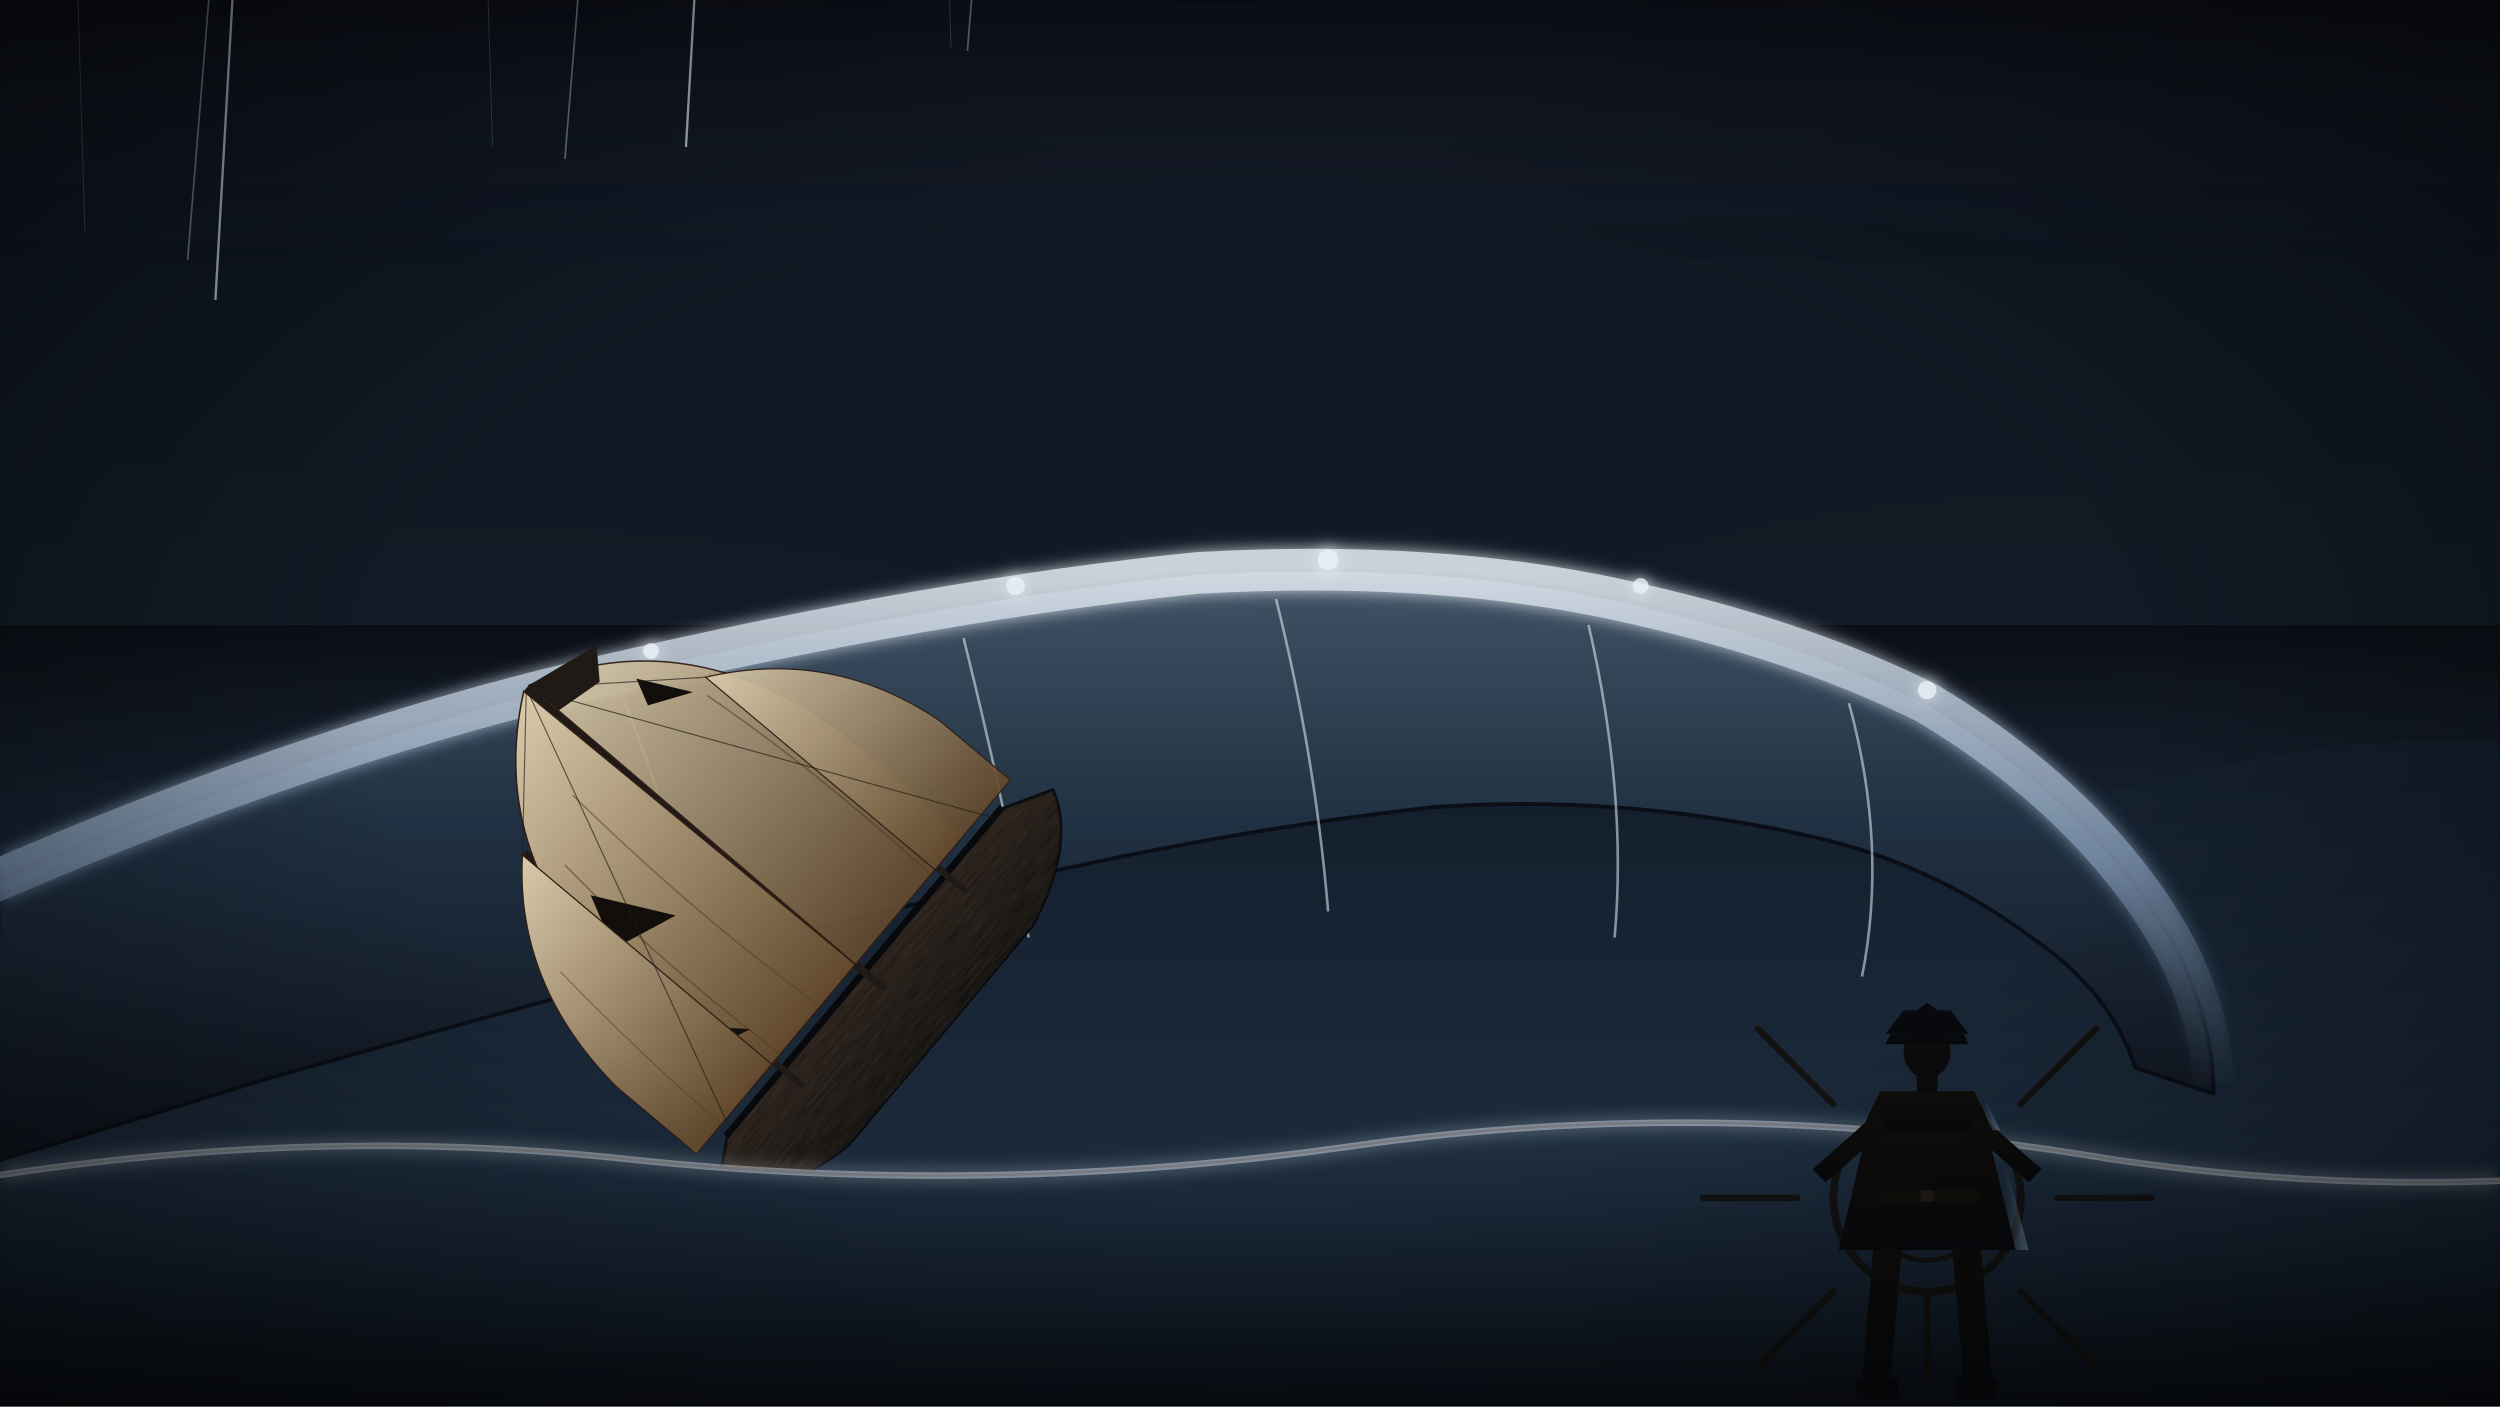
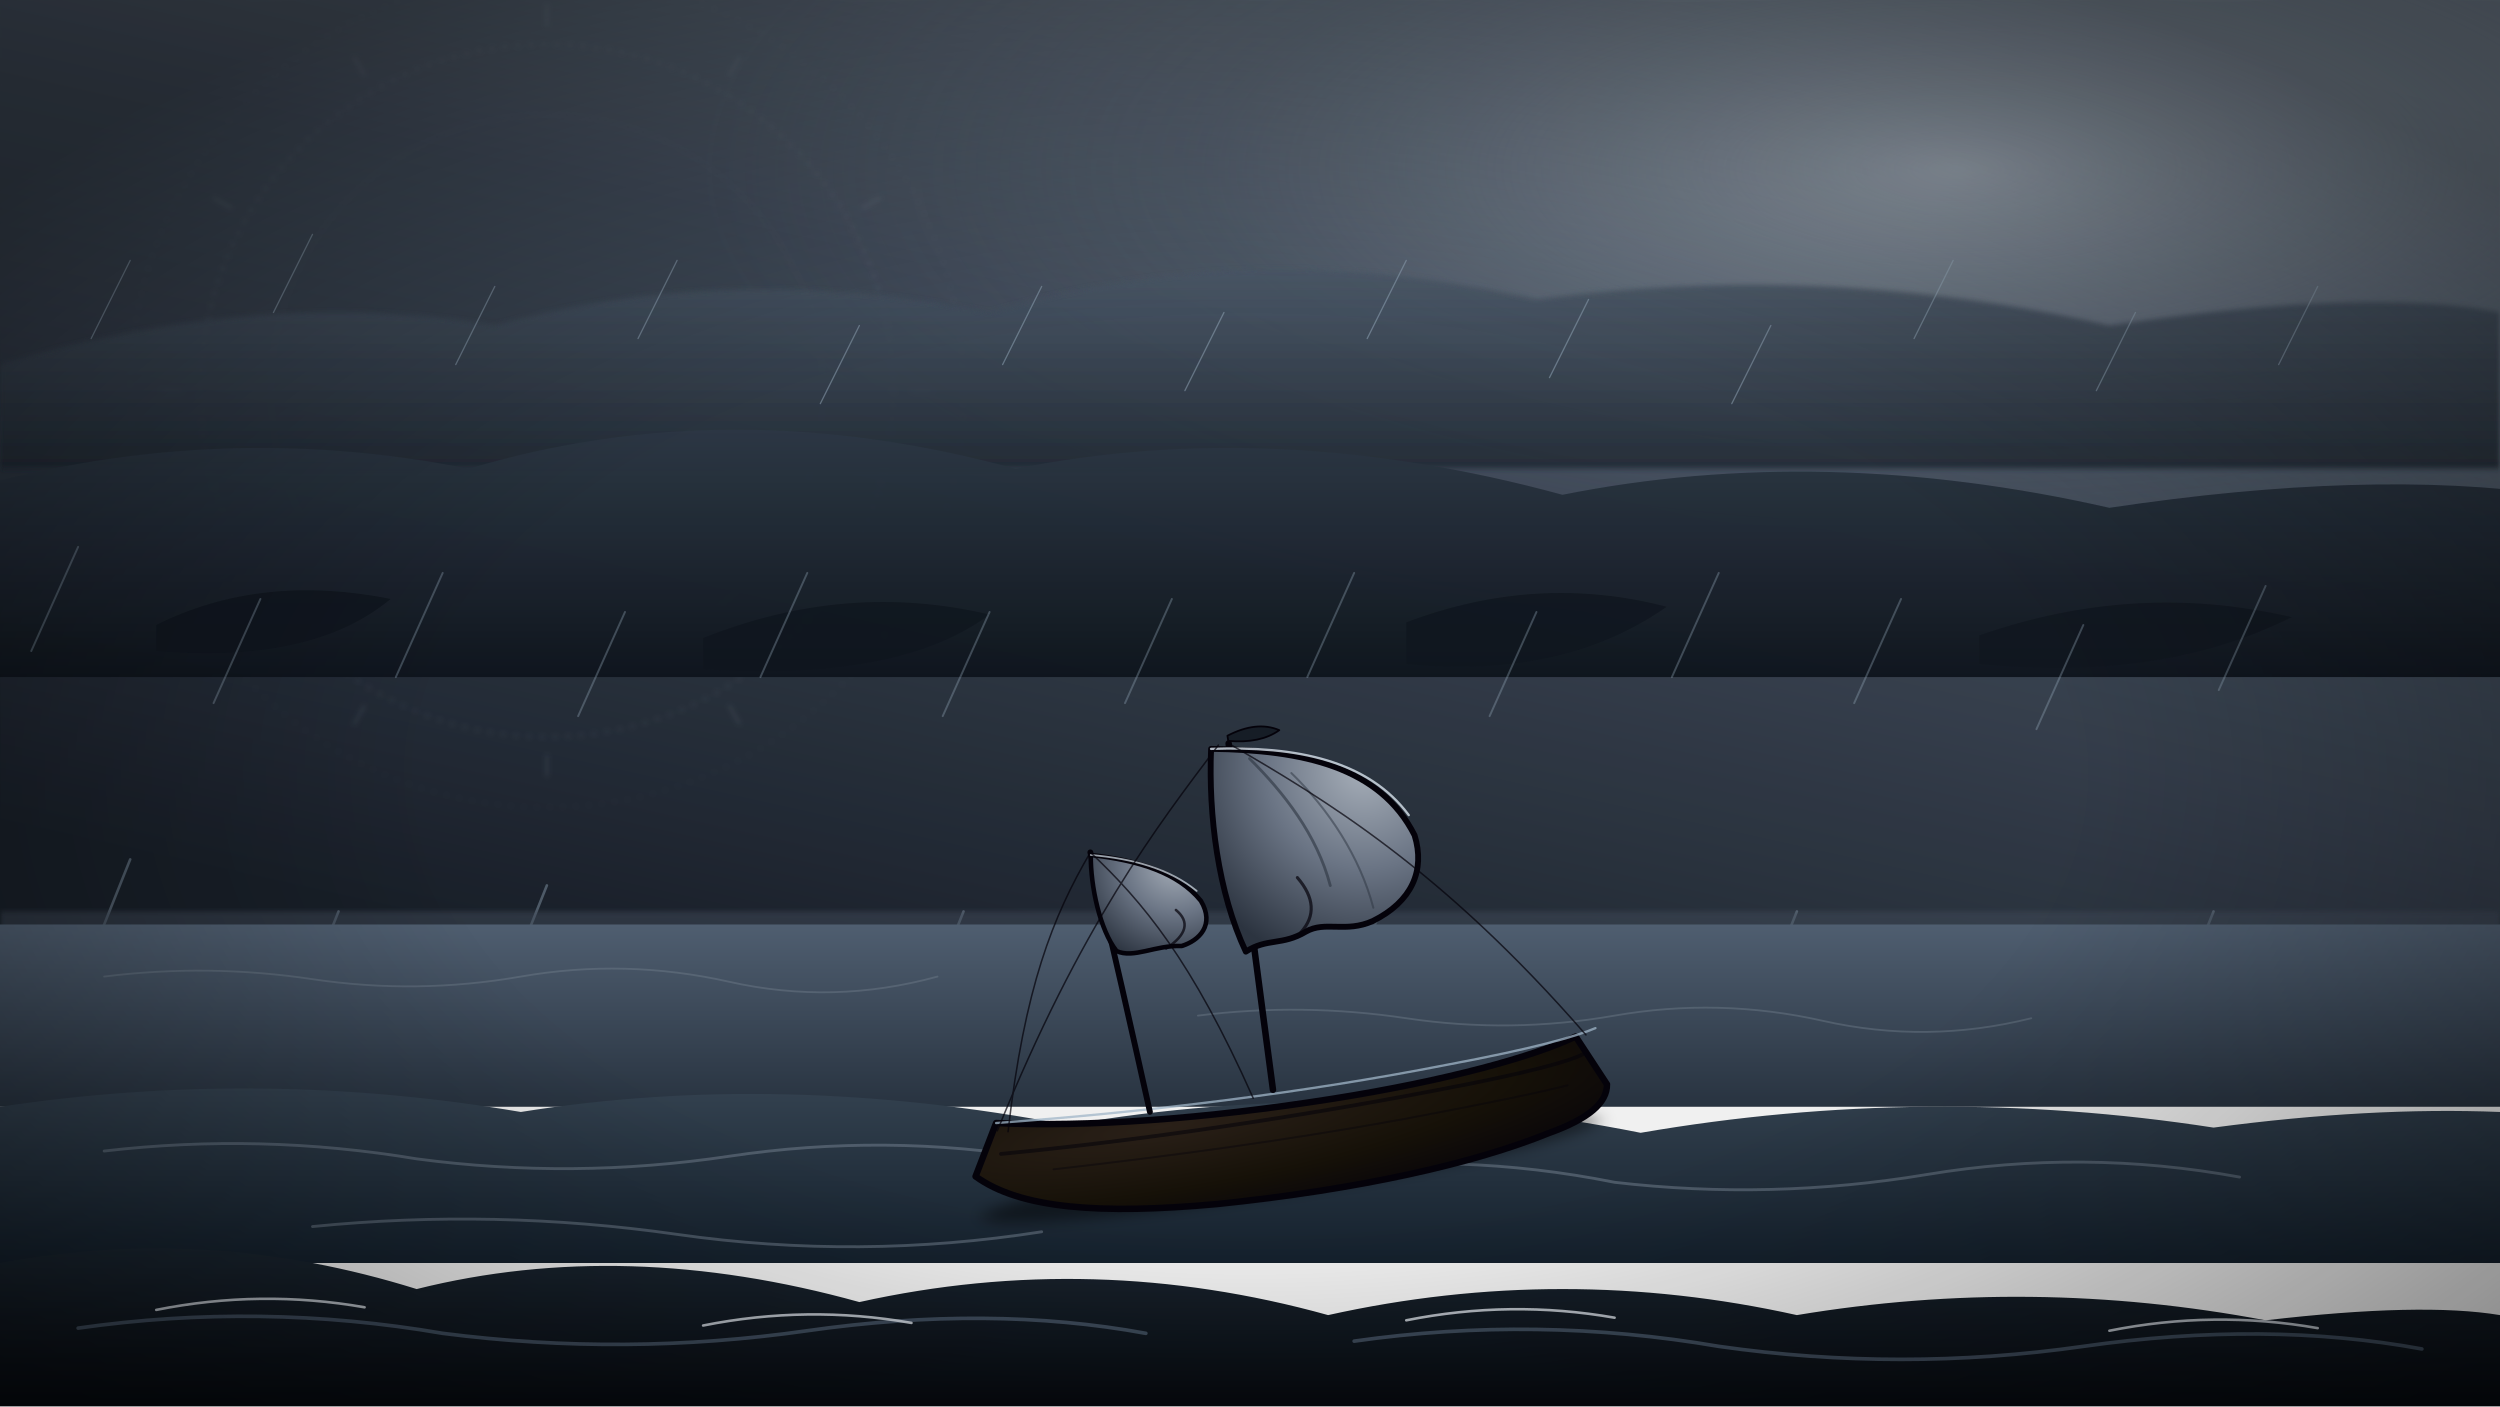
- <svg xmlns="http://www.w3.org/2000/svg" viewBox="0 0 1920 1080" preserveAspectRatio="xMidYMid slice" role="img" aria-label="Scene 03A — Storm at sea (WOW 1) — Cartoon Saloon">
+ <svg xmlns="http://www.w3.org/2000/svg" viewBox="0 0 1920 1080" preserveAspectRatio="xMidYMid slice" role="img" aria-label="Scene 03A — Storm at sea (WOW 1, Disney polish)">
  <defs>
-     <linearGradient id="s03_skyDeep" x1="0%" y1="0%" x2="0%" y2="100%">
-       <stop offset="0%" stop-color="#060912" />
-       <stop offset="55%" stop-color="#0E1A28" />
-       <stop offset="100%" stop-color="#1B2C3E" />
-     </linearGradient>
-     <linearGradient id="s03_cloudFar" x1="0%" y1="0%" x2="0%" y2="100%">
-       <stop offset="0%" stop-color="#070B14" stop-opacity="0.95" />
-       <stop offset="100%" stop-color="#1B2C3E" stop-opacity="0" />
-     </linearGradient>
-     <linearGradient id="s03_cloudNear" x1="0%" y1="0%" x2="0%" y2="100%">
-       <stop offset="0%" stop-color="#04060C" stop-opacity="0.95" />
-       <stop offset="100%" stop-color="#0B131F" stop-opacity="0" />
-     </linearGradient>
-     <radialGradient id="s03_flashC" cx="50%" cy="30%" r="80%">
-       <stop offset="0%" stop-color="#FFFFFF" stop-opacity="1" />
-       <stop offset="25%" stop-color="#D8E4F0" stop-opacity="0.85" />
-       <stop offset="100%" stop-color="#0B131F" stop-opacity="0" />
-     </radialGradient>
-     <radialGradient id="s03_flashA" cx="22%" cy="28%" r="70%">
-       <stop offset="0%" stop-color="#FFFFFF" stop-opacity="1" />
-       <stop offset="30%" stop-color="#C8D8E8" stop-opacity="0.7" />
-       <stop offset="100%" stop-color="#0B131F" stop-opacity="0" />
-     </radialGradient>
-     <linearGradient id="s03_waterDeep" x1="0%" y1="0%" x2="0%" y2="100%">
-       <stop offset="0%" stop-color="#1B2C3E" />
-       <stop offset="55%" stop-color="#0E1A28" />
-       <stop offset="100%" stop-color="#04070D" />
-     </linearGradient>
-     <linearGradient id="s03_bigWave" x1="0%" y1="0%" x2="0%" y2="100%">
-       <stop offset="0%" stop-color="#3D4F62" />
-       <stop offset="40%" stop-color="#1B2C3E" />
-       <stop offset="100%" stop-color="#070B14" />
-     </linearGradient>
-     <linearGradient id="s03_waveCrest" x1="0%" y1="0%" x2="0%" y2="100%">
-       <stop offset="0%" stop-color="#EAF1F8" />
-       <stop offset="55%" stop-color="#7B92AE" />
-       <stop offset="100%" stop-color="#2C4357" stop-opacity="0" />
-     </linearGradient>
-     <linearGradient id="s03_hull" x1="0%" y1="0%" x2="0%" y2="100%">
-       <stop offset="0%" stop-color="#1F1611" />
-       <stop offset="100%" stop-color="#070504" />
-     </linearGradient>
-     <linearGradient id="s03_sail" x1="0%" y1="0%" x2="0%" y2="100%">
-       <stop offset="0%" stop-color="#D8C9A8" />
-       <stop offset="100%" stop-color="#5E4528" />
-     </linearGradient>
-     <linearGradient id="s03_char" x1="0%" y1="0%" x2="0%" y2="100%">
-       <stop offset="0%" stop-color="#0A0805" />
-       <stop offset="100%" stop-color="#020306" />
-     </linearGradient>
-     <linearGradient id="s03_charRim" x1="100%" y1="0%" x2="0%" y2="0%">
-       <stop offset="0%" stop-color="#7B92AE" stop-opacity="0.55" />
-       <stop offset="50%" stop-color="#7B92AE" stop-opacity="0" />
-     </linearGradient>
-     <filter id="s03_woodGrain" x="0%" y="0%" width="100%" height="100%">
-       <feTurbulence type="fractalNoise" baseFrequency="0.04 0.4" numOctaves="3" seed="17" />
-       <feColorMatrix values="0 0 0 0 0.10  0 0 0 0 0.08  0 0 0 0 0.05  0 0 0 0.55 0" />
-       <feComposite in2="SourceGraphic" operator="in" />
-     </filter>
-     <filter id="s03_painterly" x="-5%" y="-5%" width="110%" height="110%">
-       <feTurbulence type="fractalNoise" baseFrequency="0.008" numOctaves="3" seed="42" />
+     <filter id="painterly03a" x="-5%" y="-5%" width="110%" height="110%">
+       <feTurbulence type="fractalNoise" baseFrequency="0.008" numOctaves="2" seed="13" />
      <feDisplacementMap in="SourceGraphic" scale="6" />
    </filter>
-     <filter id="s03_bloom" x="-50%" y="-50%" width="200%" height="200%">
+     <filter id="haze03a" x="-10%" y="-10%" width="120%" height="120%">
+       <feGaussianBlur stdDeviation="2.2" />
+     </filter>
+     <filter id="softBlur03a" x="-20%" y="-20%" width="140%" height="140%">
      <feGaussianBlur stdDeviation="6" />
-       <feMerge>
-         <feMergeNode />
-         <feMergeNode in="SourceGraphic" />
-       </feMerge>
-     </filter>
-     <radialGradient id="s03_vig" cx="50%" cy="50%" r="78%">
-       <stop offset="45%" stop-color="#000" stop-opacity="0" />
-       <stop offset="100%" stop-color="#000" stop-opacity="0.68" />
+     </filter>
+     <filter id="boltGlow" x="-30%" y="-30%" width="160%" height="160%">
+       <feGaussianBlur stdDeviation="8" />
+     </filter>
+     <linearGradient id="stormSky" x1="80%" y1="0%" x2="20%" y2="100%">
+       <stop offset="0%" stop-color="#6F7C8A" />
+       <stop offset="40%" stop-color="#3F4A58" />
+       <stop offset="100%" stop-color="#161D26" />
+     </linearGradient>
+     <radialGradient id="flashGlow" cx="78%" cy="18%" r="50%">
+       <stop offset="0%" stop-color="#D9E4EE" stop-opacity="0.55" />
+       <stop offset="60%" stop-color="#6F7C8A" stop-opacity="0.18" />
+       <stop offset="100%" stop-color="#6F7C8A" stop-opacity="0" />
+     </radialGradient>
+     <linearGradient id="cloudDark" x1="0%" y1="0%" x2="0%" y2="100%">
+       <stop offset="0%" stop-color="#2C3744" />
+       <stop offset="100%" stop-color="#0E141C" />
+     </linearGradient>
+     <linearGradient id="cloudMid" x1="0%" y1="0%" x2="0%" y2="100%">
+       <stop offset="0%" stop-color="#4A5868" />
+       <stop offset="100%" stop-color="#1E2630" />
+     </linearGradient>
+     <linearGradient id="seaFarStorm" x1="0%" y1="0%" x2="0%" y2="100%">
+       <stop offset="0%" stop-color="#4F5E70" />
+       <stop offset="100%" stop-color="#283340" />
+     </linearGradient>
+     <linearGradient id="seaMidStorm" x1="0%" y1="0%" x2="0%" y2="100%">
+       <stop offset="0%" stop-color="#33414F" />
+       <stop offset="100%" stop-color="#14202C" />
+     </linearGradient>
+     <linearGradient id="seaNearStorm" x1="0%" y1="0%" x2="0%" y2="100%">
+       <stop offset="0%" stop-color="#1A2530" />
+       <stop offset="100%" stop-color="#06090E" />
+     </linearGradient>
+     <radialGradient id="hullStorm" cx="30%" cy="25%" r="100%">
+       <stop offset="0%" stop-color="#2A2018" />
+       <stop offset="55%" stop-color="#161108" />
+       <stop offset="100%" stop-color="#04020A" />
+     </radialGradient>
+     <radialGradient id="sailStorm" cx="80%" cy="20%" r="100%">
+       <stop offset="0%" stop-color="#A8B0BA" />
+       <stop offset="50%" stop-color="#6A7484" />
+       <stop offset="100%" stop-color="#2C3440" />
+     </radialGradient>
+     <linearGradient id="boltGrad" x1="50%" y1="0%" x2="50%" y2="100%">
+       <stop offset="0%" stop-color="#FFFFFF" />
+       <stop offset="60%" stop-color="#D9E4EE" />
+       <stop offset="100%" stop-color="#A0B6C8" />
+     </linearGradient>
+     <radialGradient id="vignette03a" cx="50%" cy="55%" r="65%">
+       <stop offset="50%" stop-color="#000" stop-opacity="0" />
+       <stop offset="100%" stop-color="#000" stop-opacity="0.42" />
    </radialGradient>
  </defs>
-   <rect width="1920" height="1080" fill="url(#s03_skyDeep)" />
-   <rect width="1920" height="1080" fill="#000000" opacity="0">
-     <animate attributeName="opacity" values="0;0;0.14;0;0;0.12;0;0;0.16;0" keyTimes="0;0.10;0.108;0.125;0.395;0.402;0.42;0.88;0.886;0.91" dur="8s" repeatCount="indefinite" />
+   <rect width="1920" height="720" fill="url(#stormSky)" />
+   <rect width="1920" height="720" fill="url(#flashGlow)">
+     <animate attributeName="opacity" values="0.7;1;0.65;1;0.7" dur="6s" repeatCount="indefinite" keyTimes="0;0.06;0.12;0.18;1" />
  </rect>
+   <rect width="1920" height="720" fill="#3F4A58" opacity="0.05" filter="url(#painterly03a)" />
+   <g transform="translate(420 300)" opacity="0.16" filter="url(#haze03a)">
+     <circle r="320" fill="none" stroke="#D9E4EE" stroke-width="1" stroke-dasharray="1,9" />
+     <circle r="266" fill="none" stroke="#D9E4EE" stroke-width="1.2" stroke-dasharray="3,7" />
+     <circle r="212" fill="none" stroke="#D9E4EE" stroke-width="1" stroke-dasharray="1,5" />
+     <g stroke="#D9E4EE" stroke-width="1.2" stroke-linecap="round">
+       <line x1="0" y1="-296" x2="0" y2="-280" />
+       <line x1="148" y1="-256" x2="140" y2="-242" />
+       <line x1="256" y1="-148" x2="242" y2="-140" />
+       <line x1="296" y1="0" x2="280" y2="0" />
+       <line x1="256" y1="148" x2="242" y2="140" />
+       <line x1="148" y1="256" x2="140" y2="242" />
+       <line x1="0" y1="296" x2="0" y2="280" />
+       <line x1="-148" y1="256" x2="-140" y2="242" />
+       <line x1="-256" y1="148" x2="-242" y2="140" />
+       <line x1="-296" y1="0" x2="-280" y2="0" />
+       <line x1="-256" y1="-148" x2="-242" y2="-140" />
+       <line x1="-148" y1="-256" x2="-140" y2="-242" />
+     </g>
+     <animateTransform attributeName="transform" type="rotate" values="0 0 0;360 0 0" dur="200s" repeatCount="indefinite" additive="sum" />
+   </g>
+   <g filter="url(#haze03a)" opacity="0.8">
+     <path d="M 0 280 Q 200 220 380 250 Q 560 200 760 240 Q 960 180 1180 230              Q 1400 200 1620 250 Q 1820 220 1920 240 L 1920 360 L 0 360 Z" fill="url(#cloudMid)" />
+   </g>
  <g opacity="0.95">
-     <animateTransform attributeName="transform" type="translate" values="0 0; -22 0; -44 0; -22 0; 0 0" keyTimes="0;0.25;0.5;0.75;1" dur="8s" repeatCount="indefinite" calcMode="spline" keySplines="0.42 0 0.58 1;0.42 0 0.58 1;0.42 0 0.58 1;0.42 0 0.58 1" />
-     <path d="M -120,230 Q 220,150 540,225 Q 820,295 1110,195 Q 1380,130 1700,220 Q 1900,265 2040,195 L 2040,0 L -120,0 Z" fill="url(#s03_cloudFar)" />
-     <path d="M -120,310 Q 320,250 700,310 Q 1040,360 1380,290 Q 1660,240 2040,300 L 2040,140 L -120,140 Z" fill="#0A1320" opacity="0.55" />
-   </g>
-   <g opacity="0.92">
-     <animateTransform attributeName="transform" type="translate" values="0 0; -55 2; -110 4; -55 2; 0 0" keyTimes="0;0.25;0.5;0.75;1" dur="8s" repeatCount="indefinite" calcMode="spline" keySplines="0.42 0 0.58 1;0.42 0 0.58 1;0.42 0 0.58 1;0.42 0 0.58 1" />
-     <path d="M -150,450 Q 260,370 660,430 Q 990,500 1330,410 Q 1640,340 2080,430 L 2080,200 L -150,200 Z" fill="#0B131F" opacity="0.9" />
-     <path d="M -150,560 Q 320,490 740,545 Q 1110,610 1500,535 Q 1820,485 2080,555 L 2080,360 L -150,360 Z" fill="#0C141F" opacity="0.78" />
-   </g>
-   <g opacity="0.88">
-     <animateTransform attributeName="transform" type="translate" values="0 0; -90 6; -180 12; -90 6; 0 0" keyTimes="0;0.25;0.5;0.75;1" dur="8s" repeatCount="indefinite" calcMode="spline" keySplines="0.42 0 0.58 1;0.42 0 0.58 1;0.42 0 0.58 1;0.42 0 0.58 1" />
-     <path d="M -200,640 Q 360,540 820,610 Q 1280,690 1700,590 Q 1920,540 2120,605 L 2120,480 L -200,480 Z" fill="url(#s03_cloudNear)" />
-   </g>
-   <rect width="1920" height="1080" fill="#FFFFFF" opacity="0">
-     <animate attributeName="opacity" values="0;0;0.85;0;0;0.7;0;0;0.95;0" keyTimes="0;0.108;0.114;0.13;0.40;0.408;0.428;0.886;0.895;0.91" dur="8s" repeatCount="indefinite" />
-   </rect>
-   <rect width="1920" height="1080" fill="url(#s03_flashA)" opacity="0">
-     <animate attributeName="opacity" values="0;0;0.92;0.55;0.18;0" keyTimes="0;0.110;0.118;0.13;0.15;0.18" dur="8s" repeatCount="indefinite" />
-   </rect>
-   <rect width="1920" height="1080" fill="url(#s03_flashC)" opacity="0">
-     <animate attributeName="opacity" values="0;0;1;0.7;0.3;0.08;0" keyTimes="0;0.886;0.896;0.915;0.94;0.97;1" dur="8s" repeatCount="indefinite" />
-   </rect>
-   <g stroke="#F0F5FA" stroke-width="3.2" fill="none" stroke-linejoin="round" stroke-linecap="round" filter="url(#s03_bloom)">
-     <path d="M 360,0 L 332,160 L 408,212 L 358,348 L 432,408 L 380,572" opacity="0">
-       <animate attributeName="opacity" values="0;0;1;0.55;0.12;0" keyTimes="0;0.108;0.116;0.132;0.15;0.17" dur="8s" repeatCount="indefinite" />
-     </path>
-     <path d="M 358,348 L 282,432 M 432,408 L 510,468 M 408,212 L 470,160" opacity="0">
-       <animate attributeName="opacity" values="0;0;1;0.4;0" keyTimes="0;0.108;0.116;0.132;0.16" dur="8s" repeatCount="indefinite" />
-     </path>
-     <path d="M 940,0 L 968,140 L 906,202 L 982,338 L 920,448 L 992,588 L 938,728" opacity="0">
-       <animate attributeName="opacity" values="0;0;1;0.78;0.22;0.06;0" keyTimes="0;0.886;0.896;0.912;0.93;0.96;0.99;1" dur="8s" repeatCount="indefinite" />
-     </path>
-     <path d="M 982,338 L 1080,402 M 920,448 L 838,510 M 992,588 L 1100,648" opacity="0">
-       <animate attributeName="opacity" values="0;0;1;0.42;0" keyTimes="0;0.886;0.896;0.915;0.94" dur="8s" repeatCount="indefinite" />
-     </path>
-     <path d="M 1740,0 L 1770,118 L 1722,180 L 1762,302" opacity="0">
-       <animate attributeName="opacity" values="0;0;0.78;0.2;0" keyTimes="0;0.40;0.41;0.43;0.46" dur="8s" repeatCount="indefinite" />
-     </path>
-   </g>
-   <g>
-     <animateTransform attributeName="transform" type="translate" values="0 -42; 0 -28; 0 -12; 0 4; 0 18" keyTimes="0;0.25;0.5;0.75;1" dur="8s" repeatCount="indefinite" calcMode="spline" keySplines="0.42 0 0.58 1;0.42 0 0.58 1;0.42 0 0.58 1;0.42 0 0.58 1" />
+     <path d="M -40 380 Q 160 320 360 360 Q 560 300 780 360 Q 980 320 1200 380              Q 1400 340 1620 390 Q 1820 360 1960 380 L 1960 520 L -40 520 Z" fill="url(#cloudDark)" />
+     <path d="M 120 480 Q 200 440 300 460 Q 240 510 120 500 Z" fill="#0E141C" opacity="0.85" />
+     <path d="M 540 490 Q 650 446 760 472 Q 690 524 540 514 Z" fill="#0E141C" opacity="0.8" />
+     <path d="M 1080 478 Q 1180 440 1280 466 Q 1200 522 1080 510 Z" fill="#0E141C" opacity="0.85" />
+     <path d="M 1520 488 Q 1640 446 1760 474 Q 1660 524 1520 510 Z" fill="#0E141C" opacity="0.8" />
+   </g>
+   <g filter="url(#boltGlow)" opacity="0.85">
+     <path d="M 1340 80 Q 1320 200 1360 280 Q 1300 360 1340 460 Q 1280 540 1310 620" fill="none" stroke="url(#boltGrad)" stroke-width="5" stroke-linecap="round" opacity="0">
+       <animate attributeName="opacity" values="0;0;1;0;0;1;0" dur="6s" repeatCount="indefinite" keyTimes="0;0.04;0.06;0.1;0.55;0.58;0.62" />
+     </path>
+     <path d="M 1340 280 Q 1400 320 1430 380" fill="none" stroke="url(#boltGrad)" stroke-width="3" stroke-linecap="round" opacity="0">
+       <animate attributeName="opacity" values="0;0;0.95;0;0;0.95;0" dur="6s" repeatCount="indefinite" keyTimes="0;0.04;0.07;0.11;0.55;0.59;0.63" />
+     </path>
+     <path d="M 1420 360 Q 1450 384 1466 412" fill="none" stroke="url(#boltGrad)" stroke-width="1.5" stroke-linecap="round" opacity="0">
+       <animate attributeName="opacity" values="0;0;0.9;0;0;0.9;0" dur="6s" repeatCount="indefinite" keyTimes="0;0.05;0.08;0.12;0.56;0.6;0.64" />
+     </path>
+     <path d="M 500 110 Q 480 200 520 290 Q 470 360 510 440" fill="none" stroke="url(#boltGrad)" stroke-width="4.5" stroke-linecap="round" opacity="0">
+       <animate attributeName="opacity" values="0;0;1;0;0" dur="6s" repeatCount="indefinite" keyTimes="0;0.32;0.34;0.38;1" />
+     </path>
+     <path d="M 510 280 Q 460 320 440 380" fill="none" stroke="url(#boltGrad)" stroke-width="2.5" stroke-linecap="round" opacity="0">
+       <animate attributeName="opacity" values="0;0;0.85;0;0" dur="6s" repeatCount="indefinite" keyTimes="0;0.33;0.35;0.39;1" />
+     </path>
+   </g>
+   <g opacity="0.45" stroke="#A0B6C8" stroke-linecap="round" fill="none">
+     <g stroke-width="1">
+       <path d="M 100 200 L 70 260" />
+       <path d="M 240 180 L 210 240" />
+       <path d="M 380 220 L 350 280" />
+       <path d="M 520 200 L 490 260" />
+       <path d="M 660 250 L 630 310" />
+       <path d="M 800 220 L 770 280" />
+       <path d="M 940 240 L 910 300" />
+       <path d="M 1080 200 L 1050 260" />
+       <path d="M 1220 230 L 1190 290" />
+       <path d="M 1360 250 L 1330 310" />
+       <path d="M 1500 200 L 1470 260" />
+       <path d="M 1640 240 L 1610 300" />
+       <path d="M 1780 220 L 1750 280" />
+       <animateTransform attributeName="transform" type="translate" values="0 0; -30 60; 0 0" dur="0.9s" repeatCount="indefinite" />
+     </g>
+     <g stroke-width="1.5" opacity="0.7">
+       <path d="M 60 420 L 24 500" />
+       <path d="M 200 460 L 164 540" />
+       <path d="M 340 440 L 304 520" />
+       <path d="M 480 470 L 444 550" />
+       <path d="M 620 440 L 584 520" />
+       <path d="M 760 470 L 724 550" />
+       <path d="M 900 460 L 864 540" />
+       <path d="M 1040 440 L 1004 520" />
+       <path d="M 1180 470 L 1144 550" />
+       <path d="M 1320 440 L 1284 520" />
+       <path d="M 1460 460 L 1424 540" />
+       <path d="M 1600 480 L 1564 560" />
+       <path d="M 1740 450 L 1704 530" />
+       <animateTransform attributeName="transform" type="translate" values="0 0; -40 80; 0 0" dur="0.7s" repeatCount="indefinite" />
+     </g>
+     <g stroke-width="2" opacity="0.85">
+       <path d="M 100 660 L 60 760" />
+       <path d="M 260 700 L 220 800" />
+       <path d="M 420 680 L 380 780" />
+       <path d="M 580 720 L 540 820" />
+       <path d="M 740 700 L 700 800" />
+       <path d="M 900 740 L 860 840" />
+       <path d="M 1060 700 L 1020 800" />
+       <path d="M 1220 740 L 1180 840" />
+       <path d="M 1380 700 L 1340 800" />
+       <path d="M 1540 730 L 1500 830" />
+       <path d="M 1700 700 L 1660 800" />
+       <path d="M 1860 720 L 1820 820" />
+       <animateTransform attributeName="transform" type="translate" values="0 0; -50 100; 0 0" dur="0.55s" repeatCount="indefinite" />
+     </g>
+   </g>
+   <rect x="0" y="700" width="1920" height="22" fill="#3F4A58" opacity="0.5" filter="url(#haze03a)" />
+   <rect x="0" y="710" width="1920" height="140" fill="url(#seaFarStorm)" />
+   <g stroke="#6F7C8A" stroke-width="1.4" stroke-linecap="round" fill="none" opacity="0.45">
+     <path d="M 80 750 Q 160 740 240 752 T 400 750 T 560 754 T 720 750" />
+     <path d="M 920 780 Q 1000 770 1080 782 T 1240 780 T 1400 784 T 1560 782" />
+   </g>
+   <path d="M 0 850 Q 200 820 400 854 Q 600 822 820 864 Q 1040 826 1260 870            Q 1480 832 1700 866 Q 1820 850 1920 854 L 1920 970 L 0 970 Z" fill="url(#seaMidStorm)" />
+   <g stroke="#6F7C8A" stroke-width="2.2" stroke-linecap="round" fill="none" opacity="0.55">
+     <path d="M 80 884 Q 200 870 320 890 Q 440 906 560 888 T 800 890" />
+     <path d="M 1000 900 Q 1120 884 1240 908 Q 1360 922 1480 902 T 1720 904" />
+     <path d="M 240 942 Q 380 928 520 948 T 800 946" />
+   </g>
+   <path d="M 0 970 Q 160 940 320 990 Q 480 950 660 1000 Q 840 960 1020 1010            Q 1200 970 1380 1010 Q 1560 980 1740 1014 Q 1860 1000 1920 1010            L 1920 1080 L 0 1080 Z" fill="url(#seaNearStorm)" />
+   <g stroke="#4F5E70" stroke-width="2.8" stroke-linecap="round" fill="none" opacity="0.7">
+     <path d="M 60 1020 Q 200 1000 340 1024 Q 480 1042 620 1022 T 880 1024" />
+     <path d="M 1040 1030 Q 1180 1010 1320 1034 Q 1460 1054 1600 1034 T 1860 1036" />
+   </g>
+   <g stroke="#E8EEF4" stroke-width="2" stroke-linecap="round" fill="none" opacity="0.75">
+     <path d="M 120 1006 Q 200 990 280 1004" />
+     <path d="M 540 1018 Q 620 1002 700 1016" />
+     <path d="M 1080 1014 Q 1160 998 1240 1012" />
+     <path d="M 1620 1022 Q 1700 1006 1780 1020" />
+   </g>
+   <g transform="translate(960 700) rotate(-9)">
    <g>
-       <path d="M -100,720 Q 200,580 460,520 Q 720,460 920,440 Q 1100,430 1240,460 Q 1380,490 1480,540 Q 1580,600 1640,680 Q 1700,760 1700,840 L 1640,820 Q 1620,760 1560,720 Q 1480,660 1380,640 Q 1240,610 1100,620 Q 920,640 720,690 Q 480,750 200,830 Q 40,880 -100,920 Z" fill="url(#s03_bigWave)" stroke="#040810" stroke-width="3" stroke-linejoin="round" />
-       <path d="M -100,720 Q 200,580 460,520 Q 720,460 920,440 Q 1100,430 1240,460 Q 1380,490 1480,540 Q 1580,600 1640,680 Q 1700,760 1700,840" fill="none" stroke="url(#s03_waveCrest)" stroke-width="32" stroke-linecap="round" opacity="0.85" filter="url(#s03_bloom)" />
-       <g stroke="#E6EEF6" stroke-width="2" opacity="0.55" fill="none">
-         <path d="M 480,540 Q 520,640 540,740" />
-         <path d="M 740,490 Q 770,610 790,720" />
-         <path d="M 980,460 Q 1010,580 1020,700" />
-         <path d="M 1220,480 Q 1250,610 1240,720" />
-         <path d="M 1420,540 Q 1450,650 1430,750" />
+       <animateTransform attributeName="transform" type="rotate" values="-2;3;-2;-1;-2" dur="5s" repeatCount="indefinite" calcMode="spline" keyTimes="0;0.25;0.5;0.75;1" keySplines="0.42 0 0.58 1;0.42 0 0.58 1;0.42 0 0.58 1;0.42 0 0.58 1" additive="sum" />
+       <ellipse cx="0" cy="200" rx="240" ry="18" fill="#000" opacity="0.45" filter="url(#softBlur03a)" />
+       <path d="M -240 168 C -210 198 -150 212 -60 218 C 50 224 140 218 200 204                C 232 198 248 188 250 174 L 232 134 C 198 144 130 152 40 152                C -60 152 -150 144 -218 130 Z" fill="url(#hullStorm)" stroke="#04020A" stroke-width="5" stroke-linejoin="round" />
+       <path d="M -218 154 C -120 160 0 162 120 158 C 190 156 226 152 236 148" fill="none" stroke="#04020A" stroke-width="3" stroke-linecap="round" opacity="0.55" />
+       <path d="M -180 172 C -90 176 0 178 90 176 C 160 174 200 172 220 170" fill="none" stroke="#04020A" stroke-width="1.5" stroke-linecap="round" opacity="0.4" />
+       <path d="M -218 130 C -100 140 20 144 130 140 C 200 138 232 134 248 130" fill="none" stroke="#A0B6C8" stroke-width="1.8" stroke-linecap="round" opacity="0.75" />
+       <path d="M -4 138 C -2 60 0 -28 4 -130" fill="none" stroke="#04020A" stroke-width="5" stroke-linecap="round" />
+       <path d="M -100 140 C -104 76 -108 12 -114 -64" fill="none" stroke="#04020A" stroke-width="4.5" stroke-linecap="round" />
+       <path d="M -10 -128 C 60 -116 116 -94 134 -38 C 138 -10 124 12 92 22                C 70 28 56 16 40 22 C 20 30 10 22 -8 30 C -22 -18 -20 -78 -10 -128 Z" fill="url(#sailStorm)" stroke="#04020A" stroke-width="4.5" stroke-linejoin="round" />
+       <path d="M 40 -20 Q 56 6 36 22" fill="none" stroke="#04020A" stroke-width="2.4" stroke-linecap="round" opacity="0.7" />
+       <g stroke="#2C3440" stroke-linecap="round" fill="none">
+         <path d="M 18 -116 C 40 -86 60 -50 64 -10" stroke-width="2.2" opacity="0.6" />
+         <path d="M 48 -100 C 72 -68 90 -28 94 12" stroke-width="1.6" opacity="0.5" />
      </g>
-       <g fill="#EAF1F8" opacity="0.85" filter="url(#s03_bloom)">
-         <circle cx="500" cy="500" r="6">
-           <animate attributeName="cy" values="500;450;405" dur="1.4s" repeatCount="indefinite" />
-           <animate attributeName="opacity" values="0.9;0.5;0" dur="1.4s" repeatCount="indefinite" />
-         </circle>
-         <circle cx="780" cy="450" r="7">
-           <animate attributeName="cy" values="450;385;330" dur="1.6s" repeatCount="indefinite" />
-           <animate attributeName="opacity" values="0.9;0.5;0" dur="1.6s" repeatCount="indefinite" />
-         </circle>
-         <circle cx="1020" cy="430" r="8">
-           <animate attributeName="cy" values="430;355;290" dur="1.5s" repeatCount="indefinite" />
-           <animate attributeName="opacity" values="0.9;0.5;0" dur="1.5s" repeatCount="indefinite" />
-         </circle>
-         <circle cx="1260" cy="450" r="6">
-           <animate attributeName="cy" values="450;385;330" dur="1.7s" repeatCount="indefinite" />
-           <animate attributeName="opacity" values="0.9;0.5;0" dur="1.7s" repeatCount="indefinite" />
-         </circle>
-         <circle cx="1480" cy="530" r="7">
-           <animate attributeName="cy" values="530;455;395" dur="1.45s" repeatCount="indefinite" />
-           <animate attributeName="opacity" values="0.9;0.5;0" dur="1.45s" repeatCount="indefinite" />
-         </circle>
+       <path d="M -10 -128 C 56 -120 108 -100 132 -54" fill="none" stroke="#D9E4EE" stroke-width="1.8" stroke-linecap="round" opacity="0.8" />
+       <path d="M -114 -62 C -78 -52 -50 -38 -36 -14 C -28 6 -42 16 -56 18                C -76 14 -94 22 -106 14 C -116 -4 -118 -38 -114 -62 Z" fill="url(#sailStorm)" stroke="#04020A" stroke-width="3.5" stroke-linejoin="round" />
+       <path d="M -56 -10 Q -42 6 -68 18" fill="none" stroke="#04020A" stroke-width="2" stroke-linecap="round" opacity="0.7" />
+       <path d="M -114 -62 C -82 -54 -56 -42 -38 -22" fill="none" stroke="#D9E4EE" stroke-width="1.4" stroke-linecap="round" opacity="0.7" />
+       <g stroke="#04020A" stroke-width="1.2" stroke-linecap="round" fill="none" opacity="0.7">
+         <path d="M -4 -130 C -60 -76 -130 -10 -218 136" />
+         <path d="M 4 -130 C 70 -76 150 -10 240 134" />
+         <path d="M -114 -64 C -150 -20 -180 30 -210 138" />
+         <path d="M -114 -64 C -80 -20 -50 30 -20 142" />
      </g>
-     </g>
-     <g transform="translate(680 760) rotate(-50)">
-       <animateTransform attributeName="transform" type="rotate" values="-46;-54;-48;-56;-50;-46" keyTimes="0;0.2;0.4;0.6;0.8;1" dur="4s" repeatCount="indefinite" additive="sum" calcMode="spline" keySplines="0.42 0 0.58 1;0.42 0 0.58 1;0.42 0 0.58 1;0.42 0 0.58 1;0.42 0 0.58 1" />
-       <path d="M -200,0 Q -180,40 -110,55 L 110,55 Q 180,40 200,0 L 165,-20 L -165,-20 Z" fill="url(#s03_hull)" stroke="#020306" stroke-width="2.5" />
-       <path d="M -200,0 Q -180,40 -110,55 L 110,55 Q 180,40 200,0 L 165,-20 L -165,-20 Z" fill="url(#s03_hull)" filter="url(#s03_woodGrain)" opacity="0.6" />
-       <line x1="-160" y1="-10" x2="160" y2="-10" stroke="#1A1410" stroke-width="1.2" opacity="0.6" />
-       <line x1="-150" y1="15" x2="150" y2="15" stroke="#1A1410" stroke-width="1.2" opacity="0.6" />
-       <line x1="-140" y1="35" x2="140" y2="35" stroke="#1A1410" stroke-width="1" opacity="0.55" />
-       <rect x="-165" y="-24" width="330" height="5" fill="#020306" />
-       <rect x="-3" y="-360" width="6" height="360" fill="#1A1410" />
-       <rect x="-100" y="-280" width="5" height="280" fill="#1A1410" />
-       <rect x="95" y="-260" width="5" height="260" fill="#1A1410" />
-       <g>
-         <path d="M -3,-360 Q -120,-300 -130,-150 L -130,-30 L 0,-30 Z" fill="url(#s03_sail)" stroke="#2A1810" stroke-width="1.2">
-           <animate attributeName="d" values="M -3,-360 Q -120,-300 -130,-150 L -130,-30 L 0,-30 Z;                     M -3,-360 Q -148,-308 -158,-150 L -148,-30 L 0,-30 Z;                     M -3,-360 Q -120,-300 -130,-150 L -130,-30 L 0,-30 Z" dur="1.8s" repeatCount="indefinite" />
-         </path>
-         <path d="M -85,-250 Q -95,-150 -90,-30" fill="none" stroke="#4A3520" stroke-width="1.2" opacity="0.55" />
-         <path d="M -40,-280 Q -50,-150 -42,-30" fill="none" stroke="#4A3520" stroke-width="1.2" opacity="0.5" />
-         <path d="M -90,-220 L -60,-160 L -110,-180 Z" fill="#0B0805" />
-         <path d="M -120,-100 L -90,-60 L -135,-80 Z" fill="#0B0805" />
-         <path d="M 3,-360 Q 120,-300 130,-150 L 130,-30 L 0,-30 Z" fill="url(#s03_sail)" stroke="#2A1810" stroke-width="1.2" opacity="0.92">
-           <animate attributeName="d" values="M 3,-360 Q 120,-300 130,-150 L 130,-30 L 0,-30 Z;                     M 3,-360 Q 148,-310 158,-150 L 148,-30 L 0,-30 Z;                     M 3,-360 Q 120,-300 130,-150 L 130,-30 L 0,-30 Z" dur="1.8s" repeatCount="indefinite" />
-         </path>
-         <path d="M 85,-250 Q 95,-150 90,-30" fill="none" stroke="#4A3520" stroke-width="1.2" opacity="0.55" />
-         <path d="M 60,-300 L 80,-260 L 50,-280 Z" fill="#0B0805" />
-         <path d="M -100,-280 Q -180,-220 -190,-110 L -190,-30 L -100,-30 Z" fill="url(#s03_sail)" stroke="#2A1810" stroke-width="1" />
-         <path d="M -150,-200 Q -160,-100 -160,-30" fill="none" stroke="#4A3520" stroke-width="1" opacity="0.5" />
-         <path d="M 95,-260 Q 175,-200 185,-100 L 185,-30 L 95,-30 Z" fill="url(#s03_sail)" stroke="#2A1810" stroke-width="1" opacity="0.92" />
-       </g>
-       <g stroke="#1A1410" stroke-width="0.9" opacity="0.65">
-         <line x1="0" y1="-360" x2="-100" y2="-280" />
-         <line x1="0" y1="-360" x2="95" y2="-260" />
-         <line x1="0" y1="-360" x2="-160" y2="-20" />
-         <line x1="0" y1="-360" x2="155" y2="-20" />
-       </g>
-       <path d="M 3,-360 L 60,-340 L 40,-320 L 3,-330 Z" fill="#1A1410">
-         <animateTransform attributeName="transform" type="skewX" values="0;28;-8;22;0" keyTimes="0;0.25;0.5;0.75;1" dur="0.9s" repeatCount="indefinite" />
-       </path>
-     </g>
-     <path d="M -100,920 Q 200,860 480,890 Q 760,920 1040,880 Q 1320,840 1620,890 Q 1820,920 2020,900 L 2020,1080 L -100,1080 Z" fill="url(#s03_waterDeep)" stroke="#020306" stroke-width="2" />
-     <path d="M -100,920 Q 200,860 480,890 Q 760,920 1040,880 Q 1320,840 1620,890 Q 1820,920 2020,900" fill="none" stroke="#E6EEF6" stroke-width="5" opacity="0.5" filter="url(#s03_bloom)" />
-     <g transform="translate(1480 880)">
-       <animateTransform attributeName="transform" type="translate" values="1480 880;1486 874;1480 880;1474 878;1480 880" keyTimes="0;0.25;0.5;0.75;1" dur="4s" repeatCount="indefinite" calcMode="spline" keySplines="0.42 0 0.58 1;0.42 0 0.58 1;0.42 0 0.58 1;0.42 0 0.58 1" />
-       <g opacity="0.85">
-         <circle cx="0" cy="40" r="72" fill="none" stroke="#0A0805" stroke-width="6" />
-         <circle cx="0" cy="40" r="48" fill="none" stroke="#0A0805" stroke-width="4" />
-         <circle cx="0" cy="40" r="12" fill="#0A0805" />
-         <g stroke="#0A0805" stroke-width="5" stroke-linecap="round">
-           <line x1="0" y1="-32" x2="0" y2="-100" />
-           <line x1="0" y1="112" x2="0" y2="180" />
-           <line x1="-100" y1="40" x2="-172" y2="40" />
-           <line x1="100" y1="40" x2="172" y2="40" />
-           <line x1="-72" y1="-32" x2="-130" y2="-90" />
-           <line x1="72" y1="-32" x2="130" y2="-90" />
-           <line x1="-72" y1="112" x2="-130" y2="170" />
-           <line x1="72" y1="112" x2="130" y2="170" />
-         </g>
-       </g>
-       <path d="M -38,40 L -50,180 L -28,180 L -16,40 Z" fill="url(#s03_char)" />
-       <path d="M 16,40 L 28,180 L 50,180 L 38,40 Z" fill="url(#s03_char)" />
-       <path d="M -54,178 L -22,178 L -22,194 L -54,194 Z" fill="#020306" />
-       <path d="M 22,178 L 54,178 L 54,194 L 22,194 Z" fill="#020306" />
-       <path d="M -42,-30 L -68,80 L 68,80 L 42,-30 Z" fill="url(#s03_char)">
-         <animate attributeName="d" values="M -42,-30 L -68,80 L 68,80 L 42,-30 Z;                   M -42,-30 L -82,90 L 78,80 L 42,-30 Z;                   M -42,-30 L -68,80 L 68,80 L 42,-30 Z" dur="1.5s" repeatCount="indefinite" />
-       </path>
-       <rect x="-40" y="34" width="80" height="9" fill="#0A0805" />
-       <rect x="-5" y="34" width="10" height="9" fill="#1A1410" />
-       <path d="M -42,-30 L -50,-12 L 50,-12 L 42,-30 L 36,-42 L -36,-42 Z" fill="url(#s03_char)" />
-       <path d="M -38,-26 L -88,18 L -78,28 L -32,-12 Z" fill="url(#s03_char)" />
-       <path d="M 38,-26 L 88,18 L 78,28 L 32,-12 Z" fill="url(#s03_char)" />
-       <rect x="-8" y="-56" width="16" height="14" fill="url(#s03_char)" />
-       <ellipse cx="0" cy="-72" rx="18" ry="20" fill="url(#s03_char)" />
-       <path d="M -28,-86 L 28,-86 L 32,-78 L -32,-78 Z" fill="#020306" />
-       <path d="M -32,-86 L 32,-86 L 18,-104 L -18,-104 Z" fill="#020306" />
-       <path d="M -24,-92 L 0,-110 L 24,-92 Z" fill="#020306" />
-       <path d="M 42,-30 L 68,80 L 78,80 L 50,-26 Z" fill="url(#s03_charRim)" />
-       <path d="M 32,-50 L 50,-12 L 56,-12 L 38,-50 Z" fill="url(#s03_charRim)" />
-     </g>
-   </g>
-   <g stroke="#8FA3B8" stroke-width="0.7" opacity="0.34" transform="rotate(-12 960 540)">
-     <line x1="200" y1="-220" x2="160" y2="0">
-       <animate attributeName="y1" values="-220;0;-220" dur="1.2s" repeatCount="indefinite" />
-       <animate attributeName="y2" values="0;220;0" dur="1.2s" repeatCount="indefinite" />
-     </line>
-     <line x1="520" y1="-220" x2="480" y2="0">
-       <animate attributeName="y1" values="-220;0;-220" dur="1.25s" repeatCount="indefinite" />
-       <animate attributeName="y2" values="0;220;0" dur="1.25s" repeatCount="indefinite" />
-     </line>
-     <line x1="880" y1="-220" x2="840" y2="0">
-       <animate attributeName="y1" values="-220;0;-220" dur="1.18s" repeatCount="indefinite" />
-       <animate attributeName="y2" values="0;220;0" dur="1.18s" repeatCount="indefinite" />
-     </line>
-     <line x1="1280" y1="-220" x2="1240" y2="0">
-       <animate attributeName="y1" values="-220;0;-220" dur="1.22s" repeatCount="indefinite" />
-       <animate attributeName="y2" values="0;220;0" dur="1.22s" repeatCount="indefinite" />
-     </line>
-     <line x1="1680" y1="-220" x2="1640" y2="0">
-       <animate attributeName="y1" values="-220;0;-220" dur="1.2s" repeatCount="indefinite" />
-       <animate attributeName="y2" values="0;220;0" dur="1.2s" repeatCount="indefinite" />
-     </line>
-   </g>
-   <g stroke="#9CB0C4" stroke-width="1.3" opacity="0.6" transform="rotate(-15 960 540)">
-     <line x1="100" y1="-280" x2="0" y2="0">
-       <animate attributeName="y1" values="-280;0;-280" dur="0.62s" repeatCount="indefinite" />
-       <animate attributeName="y2" values="0;280;0" dur="0.62s" repeatCount="indefinite" />
-     </line>
-     <line x1="360" y1="-280" x2="260" y2="0">
-       <animate attributeName="y1" values="-280;0;-280" dur="0.64s" repeatCount="indefinite" />
-       <animate attributeName="y2" values="0;280;0" dur="0.64s" repeatCount="indefinite" />
-     </line>
-     <line x1="660" y1="-280" x2="560" y2="0">
-       <animate attributeName="y1" values="-280;0;-280" dur="0.6s" repeatCount="indefinite" />
-       <animate attributeName="y2" values="0;280;0" dur="0.6s" repeatCount="indefinite" />
-     </line>
-     <line x1="980" y1="-280" x2="880" y2="0">
-       <animate attributeName="y1" values="-280;0;-280" dur="0.6s" repeatCount="indefinite" />
-       <animate attributeName="y2" values="0;280;0" dur="0.6s" repeatCount="indefinite" />
-     </line>
-     <line x1="1300" y1="-280" x2="1200" y2="0">
-       <animate attributeName="y1" values="-280;0;-280" dur="0.63s" repeatCount="indefinite" />
-       <animate attributeName="y2" values="0;280;0" dur="0.63s" repeatCount="indefinite" />
-     </line>
-     <line x1="1620" y1="-280" x2="1520" y2="0">
-       <animate attributeName="y1" values="-280;0;-280" dur="0.6s" repeatCount="indefinite" />
-       <animate attributeName="y2" values="0;280;0" dur="0.6s" repeatCount="indefinite" />
-     </line>
-   </g>
-   <g stroke="#D2DEEA" stroke-width="1.8" opacity="0.78" transform="rotate(-18 960 540)">
-     <line x1="60" y1="-360" x2="-80" y2="0">
-       <animate attributeName="y1" values="-360;0;-360" dur="0.38s" repeatCount="indefinite" />
-       <animate attributeName="y2" values="0;360;0" dur="0.38s" repeatCount="indefinite" />
-     </line>
-     <line x1="440" y1="-360" x2="300" y2="0">
-       <animate attributeName="y1" values="-360;0;-360" dur="0.4s" repeatCount="indefinite" />
-       <animate attributeName="y2" values="0;360;0" dur="0.4s" repeatCount="indefinite" />
-     </line>
-     <line x1="820" y1="-360" x2="680" y2="0">
-       <animate attributeName="y1" values="-360;0;-360" dur="0.36s" repeatCount="indefinite" />
-       <animate attributeName="y2" values="0;360;0" dur="0.36s" repeatCount="indefinite" />
-     </line>
-     <line x1="1200" y1="-360" x2="1060" y2="0">
-       <animate attributeName="y1" values="-360;0;-360" dur="0.4s" repeatCount="indefinite" />
-       <animate attributeName="y2" values="0;360;0" dur="0.4s" repeatCount="indefinite" />
-     </line>
-     <line x1="1560" y1="-360" x2="1420" y2="0">
-       <animate attributeName="y1" values="-360;0;-360" dur="0.38s" repeatCount="indefinite" />
-       <animate attributeName="y2" values="0;360;0" dur="0.38s" repeatCount="indefinite" />
-     </line>
-   </g>
-   <rect width="1920" height="1080" fill="#FFFFFF" opacity="0.025" filter="url(#s03_painterly)" pointer-events="none" />
-   <rect width="1920" height="1080" fill="url(#s03_vig)" pointer-events="none" />
+       <path d="M 4 -136 Q 28 -144 44 -134 Q 28 -126 4 -132 Z" fill="#161D26" stroke="#04020A" stroke-width="1.4" stroke-linejoin="round" />
+     </g>
+   </g>
+   <rect width="1920" height="1080" fill="url(#vignette03a)" pointer-events="none" />
</svg>
